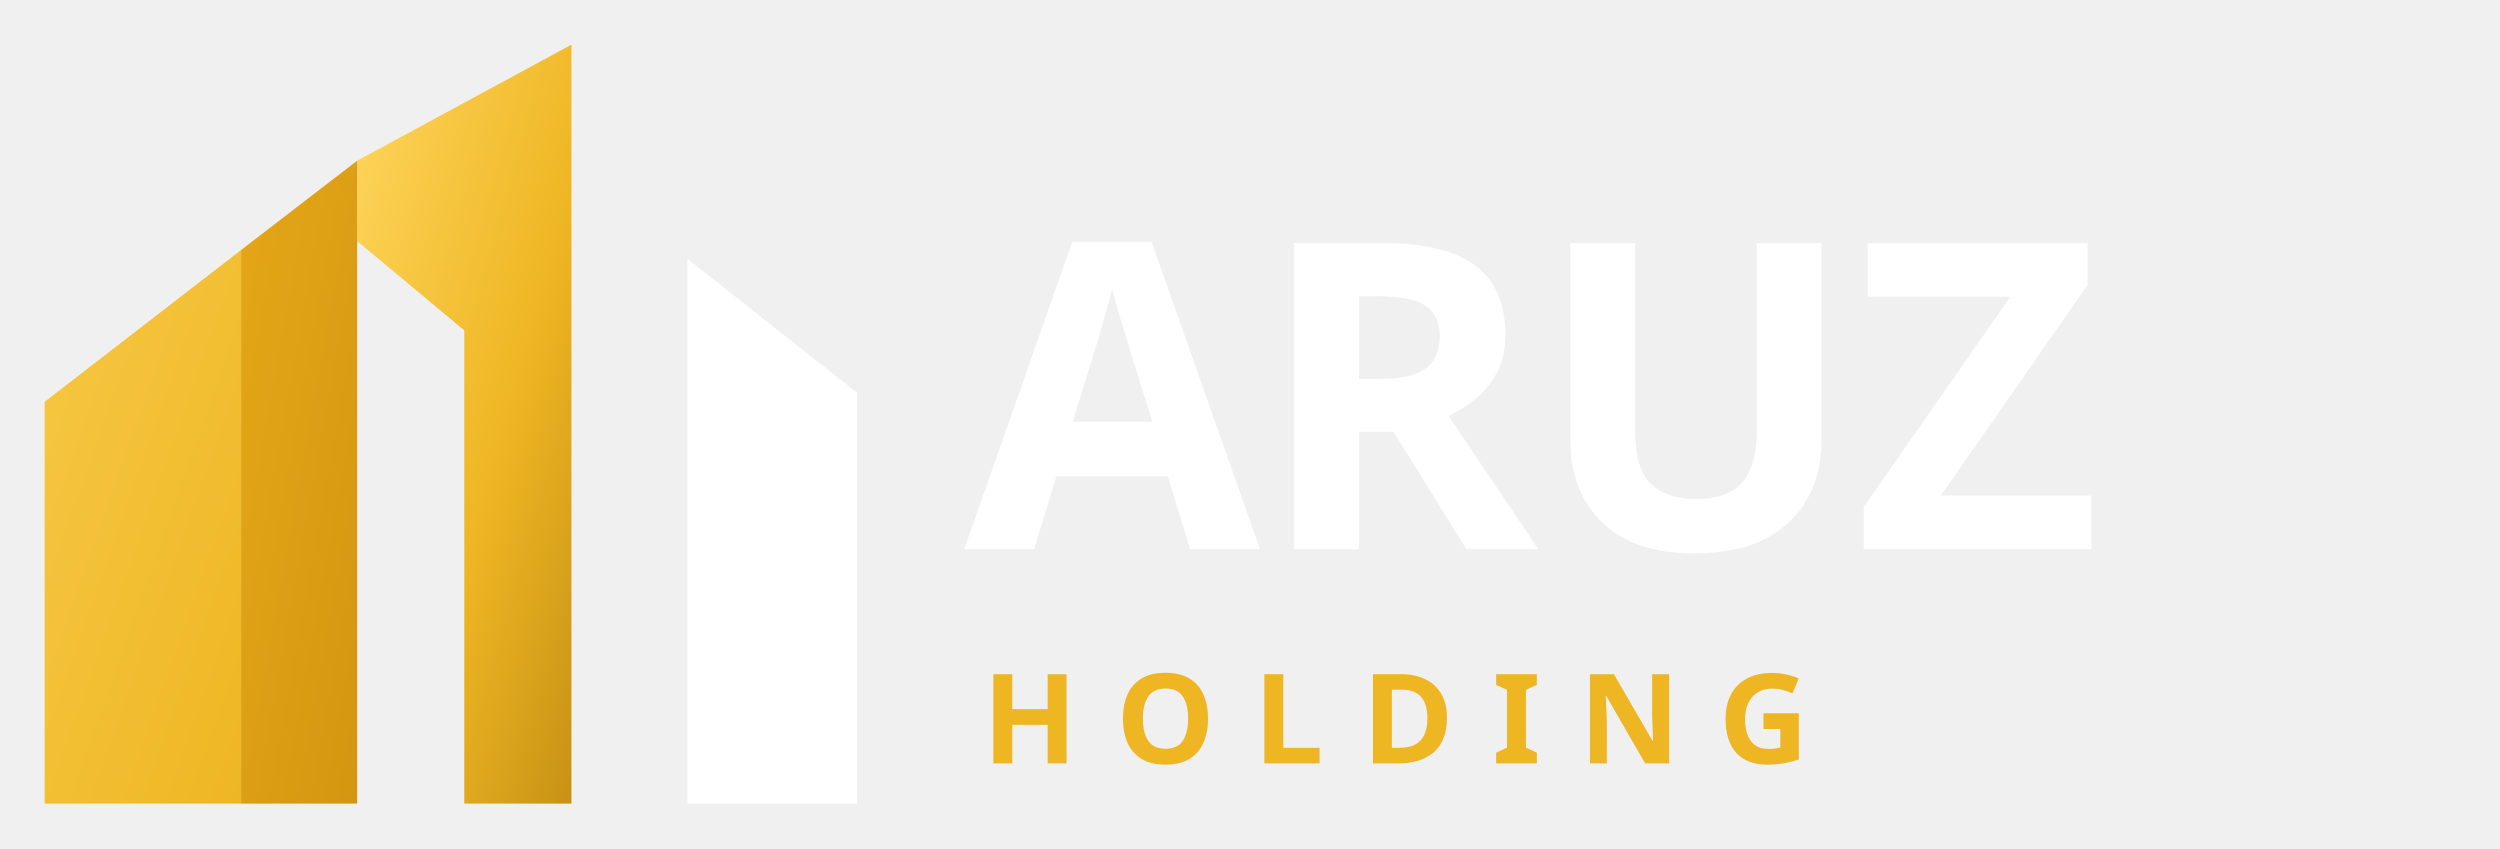
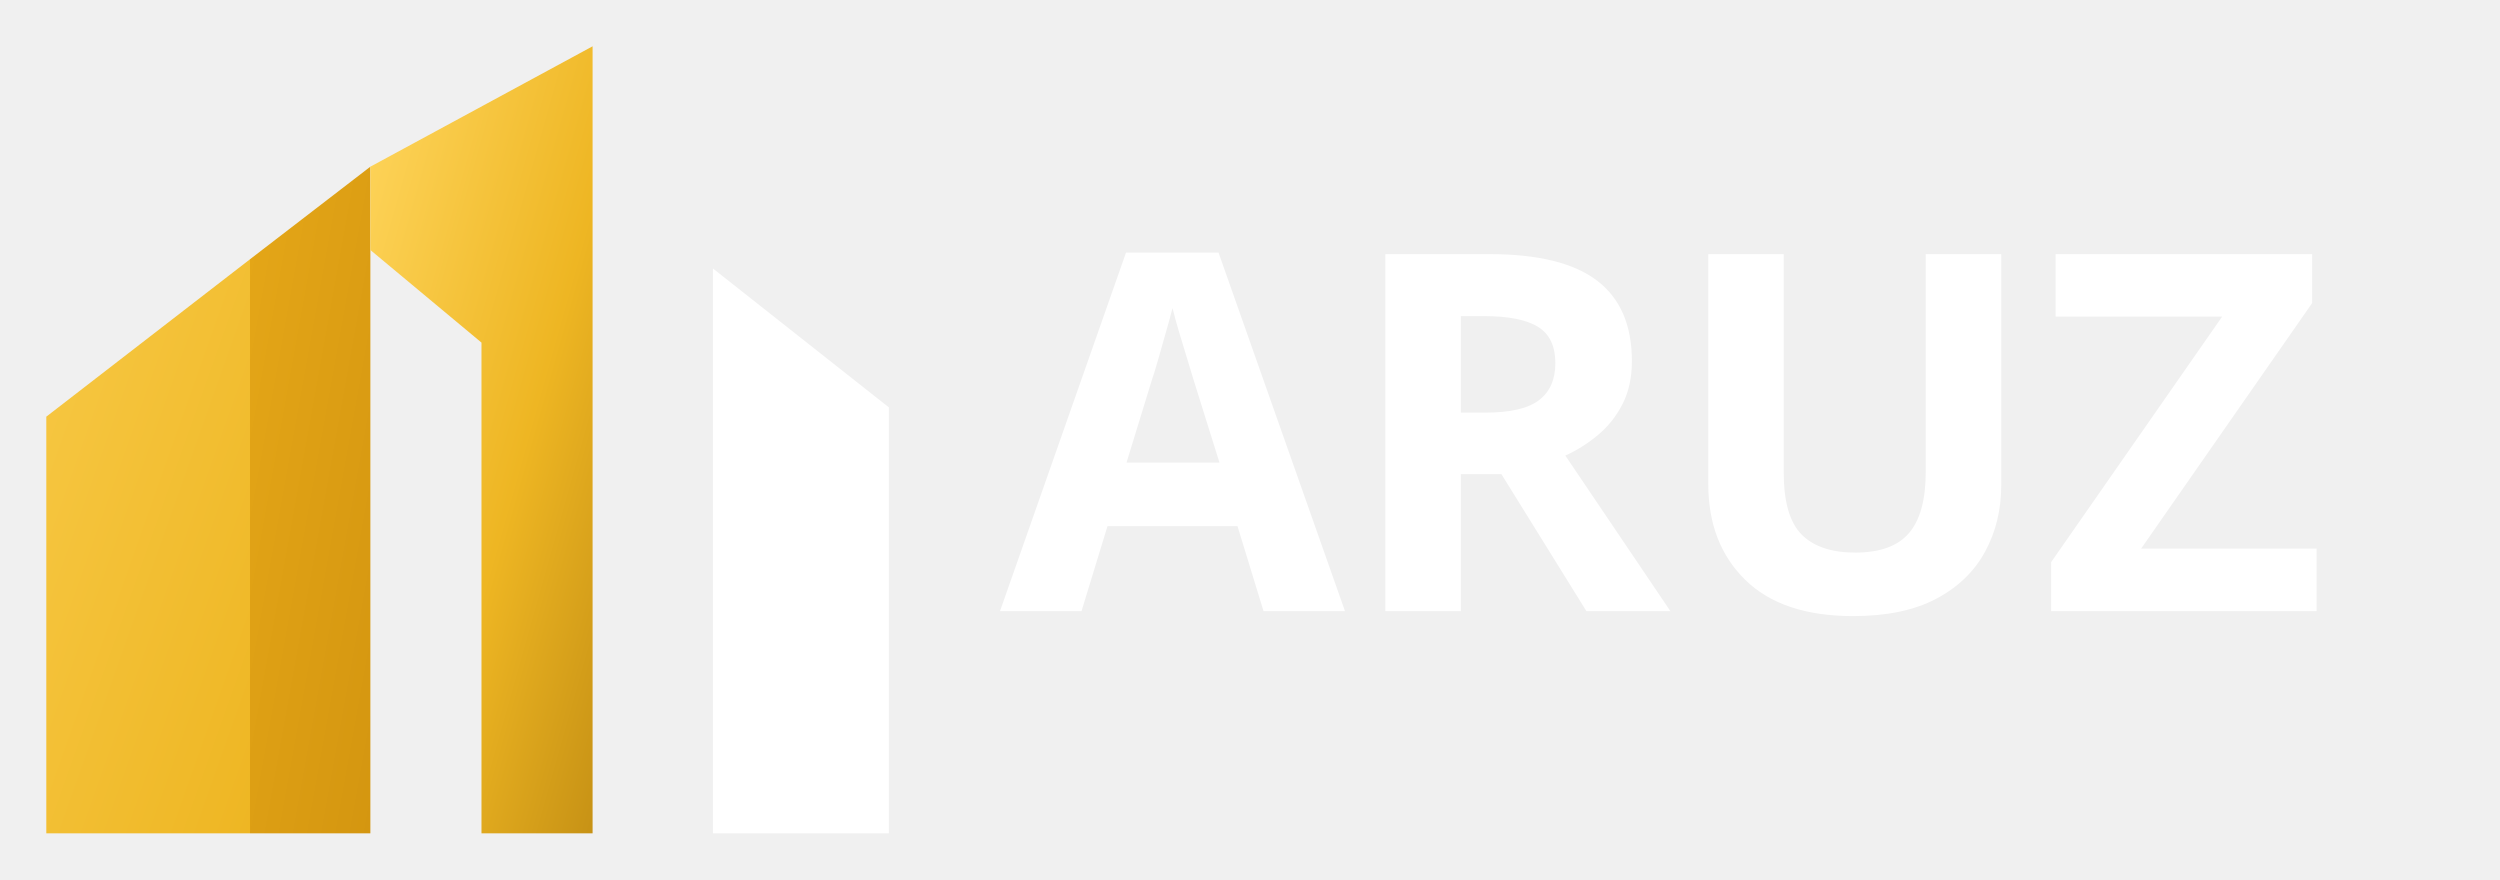
- <svg xmlns="http://www.w3.org/2000/svg" viewBox="0 0 560 190" width="100%" height="100%">
+ <svg xmlns="http://www.w3.org/2000/svg" viewBox="0 0 540 190" width="100%" height="100%">
  <defs>
    <linearGradient id="goldFacetLeftW" x1="0%" y1="0%" x2="100%" y2="100%">
      <stop offset="0%" stop-color="#F7C844" />
      <stop offset="100%" stop-color="#EEB623" />
    </linearGradient>
    <linearGradient id="goldFacetCenterW" x1="0%" y1="0%" x2="100%" y2="100%">
      <stop offset="0%" stop-color="#E5A718" />
      <stop offset="100%" stop-color="#D49610" />
    </linearGradient>
    <linearGradient id="goldFacetTallW" x1="0%" y1="0%" x2="100%" y2="100%">
      <stop offset="0%" stop-color="#FFD65E" />
      <stop offset="60%" stop-color="#EEB623" />
      <stop offset="100%" stop-color="#C79215" />
    </linearGradient>
  </defs>
  <g id="aruz-isotype" transform="translate(10, 10)">
    <polygon points="0,80 44,46 44,170 0,170" fill="url(#goldFacetLeftW)" />
    <polygon points="44,46 70,26 70,170 44,170" fill="url(#goldFacetCenterW)" />
    <polygon points="70,26 118,0 118,170 94,170 94,64 70,44" fill="url(#goldFacetTallW)" />
    <polygon points="144,48 182,78 182,170 144,170" fill="#FFFFFF" />
  </g>
-   <g id="aruz-wordmark" transform="translate(216, 25)">
-     <text x="0" y="98" font-family="'Montserrat', 'Poppins', sans-serif" font-size="96" font-weight="900" letter-spacing="-1px" fill="#FFFFFF">ARUZ</text>
-     <text x="4" y="146" font-family="'Montserrat', 'Work Sans', sans-serif" font-size="28" font-weight="600" letter-spacing="8.5px" fill="#EEB623">HOLDING</text>
+   <g id="aruz-wordmark" transform="translate(216, 0)">
+     <text x="0" y="132" font-family="'Montserrat', 'Poppins', sans-serif" font-size="108" font-weight="900" letter-spacing="-1px" fill="#FFFFFF">ARUZ</text>
  </g>
</svg>
